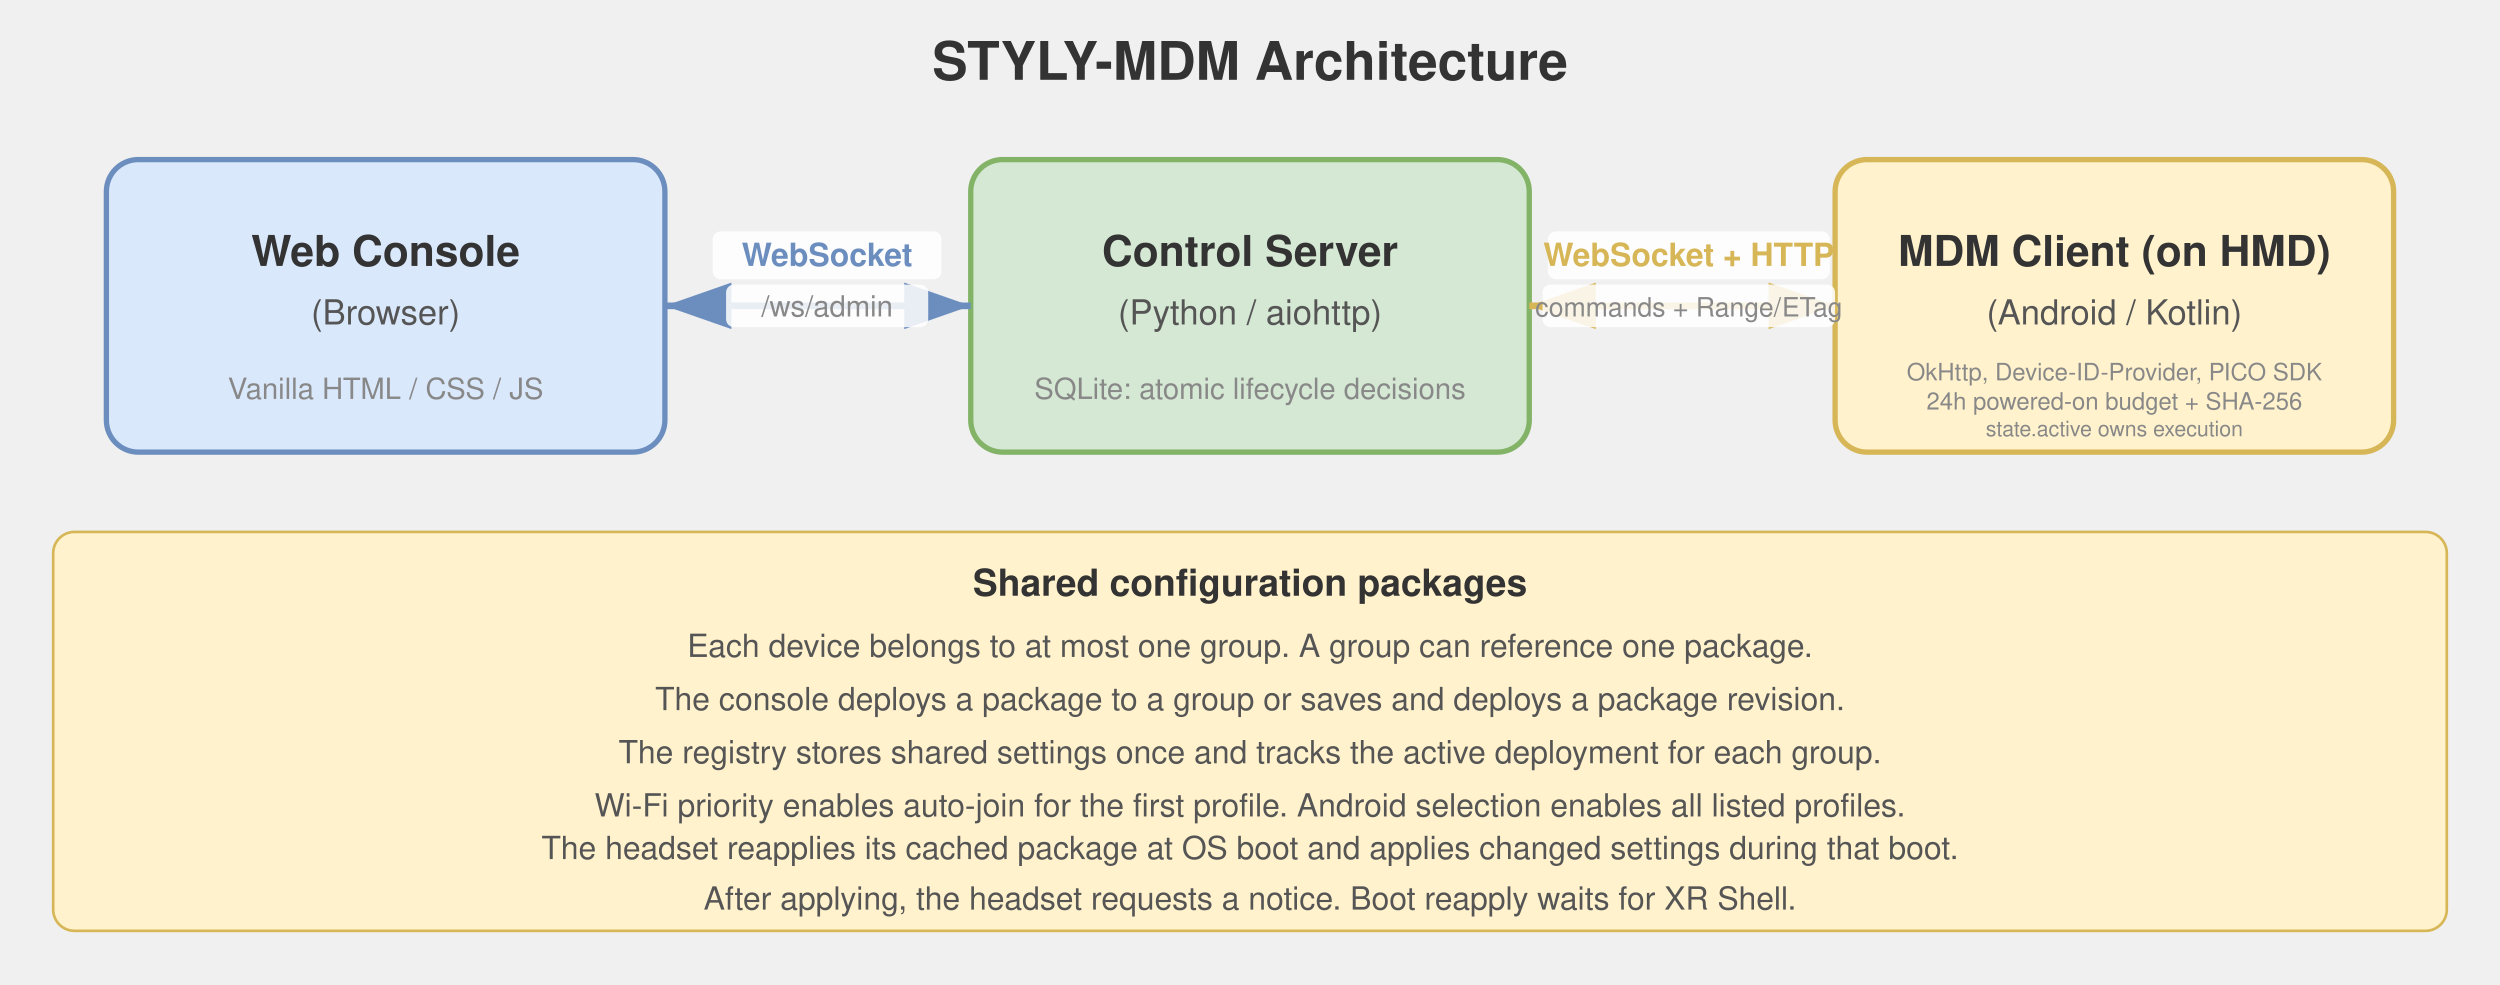
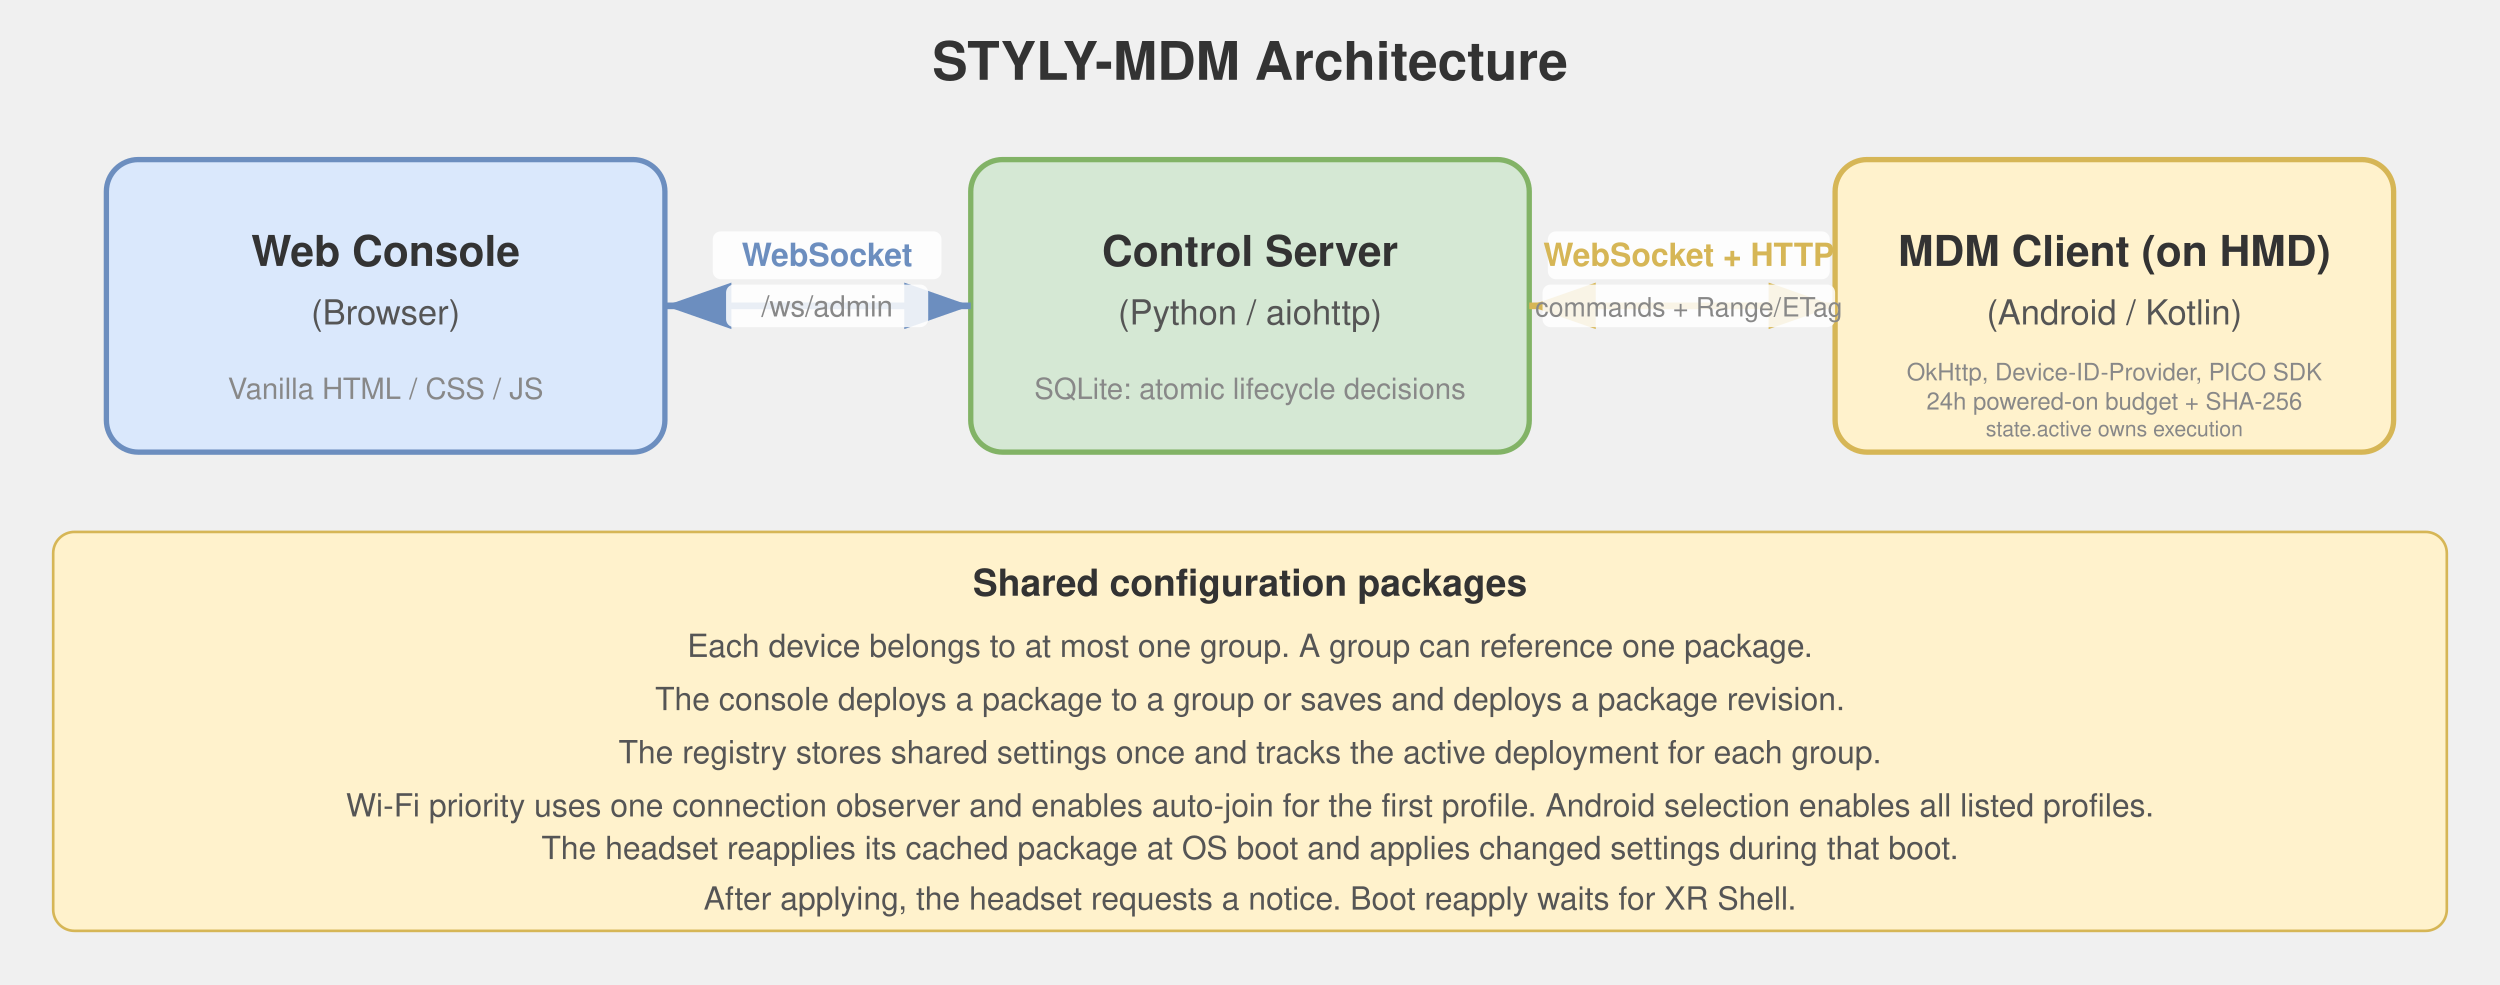
- <svg xmlns="http://www.w3.org/2000/svg" version="1.1" viewBox="0 0 940 370" font-family="Segoe UI, Helvetica, Arial, sans-serif" content="&lt;mxfile host=&quot;Claude&quot;&gt; &lt;diagram id=&quot;arch&quot; name=&quot;Architecture&quot;&gt; &lt;mxGraphModel dx=&quot;1422&quot; dy=&quot;762&quot; grid=&quot;1&quot; gridSize=&quot;10&quot; guides=&quot;1&quot; tooltips=&quot;1&quot; connect=&quot;1&quot; arrows=&quot;1&quot; fold=&quot;1&quot; page=&quot;1&quot; pageScale=&quot;1&quot; pageWidth=&quot;1169&quot; pageHeight=&quot;827&quot; math=&quot;0&quot; shadow=&quot;0&quot;&gt; &lt;root&gt; &lt;mxCell id=&quot;0&quot;/&gt; &lt;mxCell id=&quot;1&quot; parent=&quot;0&quot;/&gt; &lt;mxCell id=&quot;2&quot; value=&quot;&quot; style=&quot;rounded=1;whiteSpace=wrap;html=1;fillColor=#dae8fc;strokeColor=#6c8ebf;arcSize=10;&quot; vertex=&quot;1&quot; parent=&quot;1&quot;&gt;&lt;mxGeometry x=&quot;40&quot; y=&quot;80&quot; width=&quot;200&quot; height=&quot;100&quot; as=&quot;geometry&quot;/&gt;&lt;/mxCell&gt; &lt;mxCell id=&quot;2a&quot; value=&quot;&amp;lt;b&amp;gt;Web Console&amp;lt;/b&amp;gt;&amp;lt;br&amp;gt;(Browser)&quot; style=&quot;text;html=1;align=center;verticalAlign=middle;resizable=0;points=[];autosize=1;&quot; vertex=&quot;1&quot; parent=&quot;1&quot;&gt;&lt;mxGeometry x=&quot;95&quot; y=&quot;105&quot; width=&quot;90&quot; height=&quot;50&quot; as=&quot;geometry&quot;/&gt;&lt;/mxCell&gt; &lt;mxCell id=&quot;2b&quot; value=&quot;Vanilla HTML / CSS / JS&quot; style=&quot;text;html=1;align=center;verticalAlign=middle;fontColor=#666666;fontSize=10;&quot; vertex=&quot;1&quot; parent=&quot;1&quot;&gt;&lt;mxGeometry x=&quot;60&quot; y=&quot;155&quot; width=&quot;160&quot; height=&quot;20&quot; as=&quot;geometry&quot;/&gt;&lt;/mxCell&gt; &lt;mxCell id=&quot;3&quot; value=&quot;&quot; style=&quot;rounded=1;whiteSpace=wrap;html=1;fillColor=#d5e8d4;strokeColor=#82b366;arcSize=10;&quot; vertex=&quot;1&quot; parent=&quot;1&quot;&gt;&lt;mxGeometry x=&quot;360&quot; y=&quot;80&quot; width=&quot;220&quot; height=&quot;100&quot; as=&quot;geometry&quot;/&gt;&lt;/mxCell&gt; &lt;mxCell id=&quot;3a&quot; value=&quot;&amp;lt;b&amp;gt;Control Server&amp;lt;/b&amp;gt;&amp;lt;br&amp;gt;(Python / aiohttp)&quot; style=&quot;text;html=1;align=center;verticalAlign=middle;resizable=0;points=[];autosize=1;&quot; vertex=&quot;1&quot; parent=&quot;1&quot;&gt;&lt;mxGeometry x=&quot;405&quot; y=&quot;105&quot; width=&quot;130&quot; height=&quot;50&quot; as=&quot;geometry&quot;/&gt;&lt;/mxCell&gt; &lt;mxCell id=&quot;3b&quot; value=&quot;SQLite: atomic lifecycle decisions&quot; style=&quot;text;html=1;align=center;verticalAlign=middle;fontColor=#666666;fontSize=10;&quot; vertex=&quot;1&quot; parent=&quot;1&quot;&gt;&lt;mxGeometry x=&quot;390&quot; y=&quot;155&quot; width=&quot;160&quot; height=&quot;20&quot; as=&quot;geometry&quot;/&gt;&lt;/mxCell&gt; &lt;mxCell id=&quot;4&quot; value=&quot;&quot; style=&quot;rounded=1;whiteSpace=wrap;html=1;fillColor=#fff2cc;strokeColor=#d6b656;arcSize=10;&quot; vertex=&quot;1&quot; parent=&quot;1&quot;&gt;&lt;mxGeometry x=&quot;700&quot; y=&quot;80&quot; width=&quot;200&quot; height=&quot;100&quot; as=&quot;geometry&quot;/&gt;&lt;/mxCell&gt; &lt;mxCell id=&quot;4a&quot; value=&quot;&amp;lt;b&amp;gt;MDM Client (on HMD)&amp;lt;/b&amp;gt;&amp;lt;br&amp;gt;(Android / Kotlin)&quot; style=&quot;text;html=1;align=center;verticalAlign=middle;resizable=0;points=[];autosize=1;&quot; vertex=&quot;1&quot; parent=&quot;1&quot;&gt;&lt;mxGeometry x=&quot;740&quot; y=&quot;105&quot; width=&quot;120&quot; height=&quot;50&quot; as=&quot;geometry&quot;/&gt;&lt;/mxCell&gt; &lt;mxCell id=&quot;4b&quot; value=&quot;OkHttp, PICO SDK; resumable SHA-256; 24h powered-on budget; durable apply gate&quot; style=&quot;text;html=1;align=center;verticalAlign=middle;fontColor=#666666;fontSize=10;&quot; vertex=&quot;1&quot; parent=&quot;1&quot;&gt;&lt;mxGeometry x=&quot;705&quot; y=&quot;155&quot; width=&quot;190&quot; height=&quot;20&quot; as=&quot;geometry&quot;/&gt;&lt;/mxCell&gt; &lt;mxCell id=&quot;5&quot; style=&quot;edgeStyle=orthogonalEdgeStyle;rounded=0;orthogonalLoop=1;jettySize=auto;containsPoints=1;endArrow=block;endFill=1;startArrow=block;startFill=1;strokeWidth=2;strokeColor=#6c8ebf;&quot; edge=&quot;1&quot; parent=&quot;1&quot; source=&quot;2&quot; target=&quot;3&quot;&gt;&lt;mxGeometry relative=&quot;1&quot; as=&quot;geometry&quot;/&gt;&lt;/mxCell&gt; &lt;mxCell id=&quot;5a&quot; value=&quot;WebSocket&amp;lt;br&amp;gt;&amp;lt;font style=&amp;quot;font-size:10px&amp;quot;&amp;gt;/ws/admin&amp;lt;/font&amp;gt;&quot; style=&quot;edgeLabel;html=1;align=center;verticalAlign=middle;resizable=0;points=[];&quot; vertex=&quot;1&quot; connectable=&quot;0&quot; parent=&quot;5&quot;&gt;&lt;mxGeometry x=&quot;-0.1&quot; relative=&quot;1&quot; as=&quot;geometry&quot;&gt;&lt;mxPoint as=&quot;offset&quot;/&gt;&lt;/mxGeometry&gt;&lt;/mxCell&gt; &lt;mxCell id=&quot;6&quot; style=&quot;edgeStyle=orthogonalEdgeStyle;rounded=0;orthogonalLoop=1;jettySize=auto;containsPoints=1;endArrow=block;endFill=1;startArrow=block;startFill=1;strokeWidth=2;strokeColor=#d6b656;&quot; edge=&quot;1&quot; parent=&quot;1&quot; source=&quot;3&quot; target=&quot;4&quot;&gt;&lt;mxGeometry relative=&quot;1&quot; as=&quot;geometry&quot;/&gt;&lt;/mxCell&gt; &lt;mxCell id=&quot;6a&quot; value=&quot;WebSocket + HTTP&amp;lt;br&amp;gt;&amp;lt;font style=&amp;quot;font-size:10px&amp;quot;&amp;gt;commands + Range/ETag&amp;lt;/font&amp;gt;&quot; style=&quot;edgeLabel;html=1;align=center;verticalAlign=middle;resizable=0;points=[];&quot; vertex=&quot;1&quot; connectable=&quot;0&quot; parent=&quot;6&quot;&gt;&lt;mxGeometry x=&quot;-0.1&quot; relative=&quot;1&quot; as=&quot;geometry&quot;&gt;&lt;mxPoint as=&quot;offset&quot;/&gt;&lt;/mxGeometry&gt;&lt;/mxCell&gt; &lt;mxCell id=&quot;7&quot; value=&quot;&amp;lt;font style=&amp;quot;font-size:16px&amp;quot;&amp;gt;&amp;lt;b&amp;gt;STYLY-MDM Architecture&amp;lt;/b&amp;gt;&amp;lt;/font&amp;gt;&quot; style=&quot;text;html=1;align=center;verticalAlign=middle;resizable=0;points=[];autosize=1;&quot; vertex=&quot;1&quot; parent=&quot;1&quot;&gt;&lt;mxGeometry x=&quot;350&quot; y=&quot;20&quot; width=&quot;240&quot; height=&quot;40&quot; as=&quot;geometry&quot;/&gt;&lt;/mxCell&gt; &lt;mxCell id=&quot;configuration-packages-panel&quot; value=&quot;&amp;lt;b&amp;gt;Shared configuration packages&amp;lt;/b&amp;gt;&amp;lt;br&amp;gt;Each device belongs to at most one group. A group can reference one package.&amp;lt;br&amp;gt;The console deploys a package to a group or saves and deploys a package revision.&amp;lt;br&amp;gt;The registry stores shared settings once and tracks the active deployment for each group.&amp;lt;br&amp;gt;Wi-Fi priority enables auto-join for the first profile. Android selection enables all listed profiles.&amp;lt;br&amp;gt;The headset reapplies its cached package at OS boot and applies changed settings during that boot.&amp;lt;br&amp;gt;After applying, the headset requests a notice. Boot reapply waits for XR Shell.&quot; style=&quot;rounded=1;whiteSpace=wrap;html=1;fillColor=#fff2cc;strokeColor=#d6b656;fontSize=12;align=center;&quot; vertex=&quot;1&quot; parent=&quot;1&quot;&gt;&lt;mxGeometry x=&quot;20&quot; y=&quot;200&quot; width=&quot;900&quot; height=&quot;150&quot; as=&quot;geometry&quot;/&gt;&lt;/mxCell&gt; &lt;/root&gt; &lt;/mxGraphModel&gt; &lt;/diagram&gt; &lt;/mxfile&gt;">
+ <svg xmlns="http://www.w3.org/2000/svg" version="1.1" viewBox="0 0 940 370" font-family="Segoe UI, Helvetica, Arial, sans-serif" content="&lt;mxfile host=&quot;Claude&quot;&gt; &lt;diagram id=&quot;arch&quot; name=&quot;Architecture&quot;&gt; &lt;mxGraphModel dx=&quot;1422&quot; dy=&quot;762&quot; grid=&quot;1&quot; gridSize=&quot;10&quot; guides=&quot;1&quot; tooltips=&quot;1&quot; connect=&quot;1&quot; arrows=&quot;1&quot; fold=&quot;1&quot; page=&quot;1&quot; pageScale=&quot;1&quot; pageWidth=&quot;1169&quot; pageHeight=&quot;827&quot; math=&quot;0&quot; shadow=&quot;0&quot;&gt; &lt;root&gt; &lt;mxCell id=&quot;0&quot;/&gt; &lt;mxCell id=&quot;1&quot; parent=&quot;0&quot;/&gt; &lt;mxCell id=&quot;2&quot; value=&quot;&quot; style=&quot;rounded=1;whiteSpace=wrap;html=1;fillColor=#dae8fc;strokeColor=#6c8ebf;arcSize=10;&quot; vertex=&quot;1&quot; parent=&quot;1&quot;&gt;&lt;mxGeometry x=&quot;40&quot; y=&quot;80&quot; width=&quot;200&quot; height=&quot;100&quot; as=&quot;geometry&quot;/&gt;&lt;/mxCell&gt; &lt;mxCell id=&quot;2a&quot; value=&quot;&amp;lt;b&amp;gt;Web Console&amp;lt;/b&amp;gt;&amp;lt;br&amp;gt;(Browser)&quot; style=&quot;text;html=1;align=center;verticalAlign=middle;resizable=0;points=[];autosize=1;&quot; vertex=&quot;1&quot; parent=&quot;1&quot;&gt;&lt;mxGeometry x=&quot;95&quot; y=&quot;105&quot; width=&quot;90&quot; height=&quot;50&quot; as=&quot;geometry&quot;/&gt;&lt;/mxCell&gt; &lt;mxCell id=&quot;2b&quot; value=&quot;Vanilla HTML / CSS / JS&quot; style=&quot;text;html=1;align=center;verticalAlign=middle;fontColor=#666666;fontSize=10;&quot; vertex=&quot;1&quot; parent=&quot;1&quot;&gt;&lt;mxGeometry x=&quot;60&quot; y=&quot;155&quot; width=&quot;160&quot; height=&quot;20&quot; as=&quot;geometry&quot;/&gt;&lt;/mxCell&gt; &lt;mxCell id=&quot;3&quot; value=&quot;&quot; style=&quot;rounded=1;whiteSpace=wrap;html=1;fillColor=#d5e8d4;strokeColor=#82b366;arcSize=10;&quot; vertex=&quot;1&quot; parent=&quot;1&quot;&gt;&lt;mxGeometry x=&quot;360&quot; y=&quot;80&quot; width=&quot;220&quot; height=&quot;100&quot; as=&quot;geometry&quot;/&gt;&lt;/mxCell&gt; &lt;mxCell id=&quot;3a&quot; value=&quot;&amp;lt;b&amp;gt;Control Server&amp;lt;/b&amp;gt;&amp;lt;br&amp;gt;(Python / aiohttp)&quot; style=&quot;text;html=1;align=center;verticalAlign=middle;resizable=0;points=[];autosize=1;&quot; vertex=&quot;1&quot; parent=&quot;1&quot;&gt;&lt;mxGeometry x=&quot;405&quot; y=&quot;105&quot; width=&quot;130&quot; height=&quot;50&quot; as=&quot;geometry&quot;/&gt;&lt;/mxCell&gt; &lt;mxCell id=&quot;3b&quot; value=&quot;SQLite: atomic lifecycle decisions&quot; style=&quot;text;html=1;align=center;verticalAlign=middle;fontColor=#666666;fontSize=10;&quot; vertex=&quot;1&quot; parent=&quot;1&quot;&gt;&lt;mxGeometry x=&quot;390&quot; y=&quot;155&quot; width=&quot;160&quot; height=&quot;20&quot; as=&quot;geometry&quot;/&gt;&lt;/mxCell&gt; &lt;mxCell id=&quot;4&quot; value=&quot;&quot; style=&quot;rounded=1;whiteSpace=wrap;html=1;fillColor=#fff2cc;strokeColor=#d6b656;arcSize=10;&quot; vertex=&quot;1&quot; parent=&quot;1&quot;&gt;&lt;mxGeometry x=&quot;700&quot; y=&quot;80&quot; width=&quot;200&quot; height=&quot;100&quot; as=&quot;geometry&quot;/&gt;&lt;/mxCell&gt; &lt;mxCell id=&quot;4a&quot; value=&quot;&amp;lt;b&amp;gt;MDM Client (on HMD)&amp;lt;/b&amp;gt;&amp;lt;br&amp;gt;(Android / Kotlin)&quot; style=&quot;text;html=1;align=center;verticalAlign=middle;resizable=0;points=[];autosize=1;&quot; vertex=&quot;1&quot; parent=&quot;1&quot;&gt;&lt;mxGeometry x=&quot;740&quot; y=&quot;105&quot; width=&quot;120&quot; height=&quot;50&quot; as=&quot;geometry&quot;/&gt;&lt;/mxCell&gt; &lt;mxCell id=&quot;4b&quot; value=&quot;OkHttp, PICO SDK; resumable SHA-256; 24h powered-on budget; durable apply gate&quot; style=&quot;text;html=1;align=center;verticalAlign=middle;fontColor=#666666;fontSize=10;&quot; vertex=&quot;1&quot; parent=&quot;1&quot;&gt;&lt;mxGeometry x=&quot;705&quot; y=&quot;155&quot; width=&quot;190&quot; height=&quot;20&quot; as=&quot;geometry&quot;/&gt;&lt;/mxCell&gt; &lt;mxCell id=&quot;5&quot; style=&quot;edgeStyle=orthogonalEdgeStyle;rounded=0;orthogonalLoop=1;jettySize=auto;containsPoints=1;endArrow=block;endFill=1;startArrow=block;startFill=1;strokeWidth=2;strokeColor=#6c8ebf;&quot; edge=&quot;1&quot; parent=&quot;1&quot; source=&quot;2&quot; target=&quot;3&quot;&gt;&lt;mxGeometry relative=&quot;1&quot; as=&quot;geometry&quot;/&gt;&lt;/mxCell&gt; &lt;mxCell id=&quot;5a&quot; value=&quot;WebSocket&amp;lt;br&amp;gt;&amp;lt;font style=&amp;quot;font-size:10px&amp;quot;&amp;gt;/ws/admin&amp;lt;/font&amp;gt;&quot; style=&quot;edgeLabel;html=1;align=center;verticalAlign=middle;resizable=0;points=[];&quot; vertex=&quot;1&quot; connectable=&quot;0&quot; parent=&quot;5&quot;&gt;&lt;mxGeometry x=&quot;-0.1&quot; relative=&quot;1&quot; as=&quot;geometry&quot;&gt;&lt;mxPoint as=&quot;offset&quot;/&gt;&lt;/mxGeometry&gt;&lt;/mxCell&gt; &lt;mxCell id=&quot;6&quot; style=&quot;edgeStyle=orthogonalEdgeStyle;rounded=0;orthogonalLoop=1;jettySize=auto;containsPoints=1;endArrow=block;endFill=1;startArrow=block;startFill=1;strokeWidth=2;strokeColor=#d6b656;&quot; edge=&quot;1&quot; parent=&quot;1&quot; source=&quot;3&quot; target=&quot;4&quot;&gt;&lt;mxGeometry relative=&quot;1&quot; as=&quot;geometry&quot;/&gt;&lt;/mxCell&gt; &lt;mxCell id=&quot;6a&quot; value=&quot;WebSocket + HTTP&amp;lt;br&amp;gt;&amp;lt;font style=&amp;quot;font-size:10px&amp;quot;&amp;gt;commands + Range/ETag&amp;lt;/font&amp;gt;&quot; style=&quot;edgeLabel;html=1;align=center;verticalAlign=middle;resizable=0;points=[];&quot; vertex=&quot;1&quot; connectable=&quot;0&quot; parent=&quot;6&quot;&gt;&lt;mxGeometry x=&quot;-0.1&quot; relative=&quot;1&quot; as=&quot;geometry&quot;&gt;&lt;mxPoint as=&quot;offset&quot;/&gt;&lt;/mxGeometry&gt;&lt;/mxCell&gt; &lt;mxCell id=&quot;7&quot; value=&quot;&amp;lt;font style=&amp;quot;font-size:16px&amp;quot;&amp;gt;&amp;lt;b&amp;gt;STYLY-MDM Architecture&amp;lt;/b&amp;gt;&amp;lt;/font&amp;gt;&quot; style=&quot;text;html=1;align=center;verticalAlign=middle;resizable=0;points=[];autosize=1;&quot; vertex=&quot;1&quot; parent=&quot;1&quot;&gt;&lt;mxGeometry x=&quot;350&quot; y=&quot;20&quot; width=&quot;240&quot; height=&quot;40&quot; as=&quot;geometry&quot;/&gt;&lt;/mxCell&gt; &lt;mxCell id=&quot;configuration-packages-panel&quot; value=&quot;&amp;lt;b&amp;gt;Shared configuration packages&amp;lt;/b&amp;gt;&amp;lt;br&amp;gt;Each device belongs to at most one group. A group can reference one package.&amp;lt;br&amp;gt;The console deploys a package to a group or saves and deploys a package revision.&amp;lt;br&amp;gt;The registry stores shared settings once and tracks the active deployment for each group.&amp;lt;br&amp;gt;Wi-Fi priority uses one connection observer and enables auto-join for the first profile. Android selection enables all listed profiles.&amp;lt;br&amp;gt;The headset reapplies its cached package at OS boot and applies changed settings during that boot.&amp;lt;br&amp;gt;After applying, the headset requests a notice. Boot reapply waits for XR Shell.&quot; style=&quot;rounded=1;whiteSpace=wrap;html=1;fillColor=#fff2cc;strokeColor=#d6b656;fontSize=12;align=center;&quot; vertex=&quot;1&quot; parent=&quot;1&quot;&gt;&lt;mxGeometry x=&quot;20&quot; y=&quot;200&quot; width=&quot;900&quot; height=&quot;150&quot; as=&quot;geometry&quot;/&gt;&lt;/mxCell&gt; &lt;/root&gt; &lt;/mxGraphModel&gt; &lt;/diagram&gt; &lt;/mxfile&gt;">
  <text x="470" y="30" text-anchor="middle" font-size="20" font-weight="bold" fill="#333">STYLY-MDM Architecture</text>
  <rect x="40" y="60" width="210" height="110" rx="12" ry="12" fill="#dae8fc" stroke="#6c8ebf" stroke-width="2" />
  <text x="145" y="100" text-anchor="middle" font-size="16" font-weight="bold" fill="#333">Web Console</text>
  <text x="145" y="122" text-anchor="middle" font-size="13" fill="#555">(Browser)</text>
  <text x="145" y="150" text-anchor="middle" font-size="11" fill="#888">Vanilla HTML / CSS / JS</text>
  <rect x="365" y="60" width="210" height="110" rx="12" ry="12" fill="#d5e8d4" stroke="#82b366" stroke-width="2" />
  <text x="470" y="100" text-anchor="middle" font-size="16" font-weight="bold" fill="#333">Control Server</text>
  <text x="470" y="122" text-anchor="middle" font-size="13" fill="#555">(Python / aiohttp)</text>
  <text x="470" y="150" text-anchor="middle" font-size="11" fill="#888">SQLite: atomic lifecycle decisions</text>
  <rect x="690" y="60" width="210" height="110" rx="12" ry="12" fill="#fff2cc" stroke="#d6b656" stroke-width="2" />
  <text x="795" y="100" text-anchor="middle" font-size="16" font-weight="bold" fill="#333">MDM Client (on HMD)</text>
  <text x="795" y="122" text-anchor="middle" font-size="13" fill="#555">(Android / Kotlin)</text>
  <text x="795" y="143" text-anchor="middle" font-size="9" fill="#888">OkHttp, Device-ID-Provider, PICO SDK</text>
  <text x="795" y="154" text-anchor="middle" font-size="9" fill="#888">24h powered-on budget + SHA-256</text>
  <text x="795" y="164" text-anchor="middle" font-size="8" fill="#888">state.active owns execution</text>
  <defs>
    <marker id="arrowRight" markerWidth="10" markerHeight="7" refX="10" refY="3.5" orient="auto">
      <polygon points="0 0, 10 3.5, 0 7" fill="#6c8ebf" />
    </marker>
    <marker id="arrowLeft" markerWidth="10" markerHeight="7" refX="0" refY="3.5" orient="auto">
      <polygon points="10 0, 0 3.5, 10 7" fill="#6c8ebf" />
    </marker>
    <marker id="arrowRight2" markerWidth="10" markerHeight="7" refX="10" refY="3.5" orient="auto">
      <polygon points="0 0, 10 3.5, 0 7" fill="#d6b656" />
    </marker>
    <marker id="arrowLeft2" markerWidth="10" markerHeight="7" refX="0" refY="3.5" orient="auto">
      <polygon points="10 0, 0 3.5, 10 7" fill="#d6b656" />
    </marker>
  </defs>
  <line x1="250" y1="115" x2="365" y2="115" stroke="#6c8ebf" stroke-width="2.5" marker-start="url(#arrowLeft)" marker-end="url(#arrowRight)" />
  <rect x="268" y="87" width="86" height="18" rx="3" fill="white" fill-opacity="0.85" />
  <text x="311" y="100" text-anchor="middle" font-size="12" font-weight="bold" fill="#6c8ebf">WebSocket</text>
  <rect x="273" y="107" width="76" height="16" rx="3" fill="white" fill-opacity="0.85" />
  <text x="311" y="119" text-anchor="middle" font-size="11" fill="#888">/ws/admin</text>
  <line x1="575" y1="115" x2="690" y2="115" stroke="#d6b656" stroke-width="2.5" marker-start="url(#arrowLeft2)" marker-end="url(#arrowRight2)" />
  <rect x="582" y="87" width="106" height="18" rx="3" fill="white" fill-opacity="0.85" />
  <text x="635" y="100" text-anchor="middle" font-size="12" font-weight="bold" fill="#d6b656">WebSocket + HTTP</text>
  <rect x="580" y="107" width="110" height="16" rx="3" fill="white" fill-opacity="0.85" />
  <text x="635" y="119" text-anchor="middle" font-size="10" fill="#888">commands + Range/ETag</text>
  <rect x="20" y="200" width="900" height="150" rx="8" fill="#fff2cc" stroke="#d6b656" />
  <text x="470" y="224" text-anchor="middle" font-size="14" font-weight="bold" fill="#333">Shared configuration packages</text>
  <text x="470" y="247" text-anchor="middle" font-size="12" fill="#555">Each device belongs to at most one group. A group can reference one package.</text>
  <text x="470" y="267" text-anchor="middle" font-size="12" fill="#555">The console deploys a package to a group or saves and deploys a package revision.</text>
  <text x="470" y="287" text-anchor="middle" font-size="12" fill="#555">The registry stores shared settings once and tracks the active deployment for each group.</text>
-   <text x="470" y="307" text-anchor="middle" font-size="12" fill="#555">Wi-Fi priority enables auto-join for the first profile. Android selection enables all listed profiles.</text>
+   <text x="470" y="307" text-anchor="middle" font-size="12" fill="#555">Wi-Fi priority uses one connection observer and enables auto-join for the first profile. Android selection enables all listed profiles.</text>
  <text x="470" y="323" text-anchor="middle" font-size="12" fill="#555">The headset reapplies its cached package at OS boot and applies changed settings during that boot.</text>
  <text x="470" y="342" text-anchor="middle" font-size="12" fill="#555">After applying, the headset requests a notice. Boot reapply waits for XR Shell.</text>
</svg>
